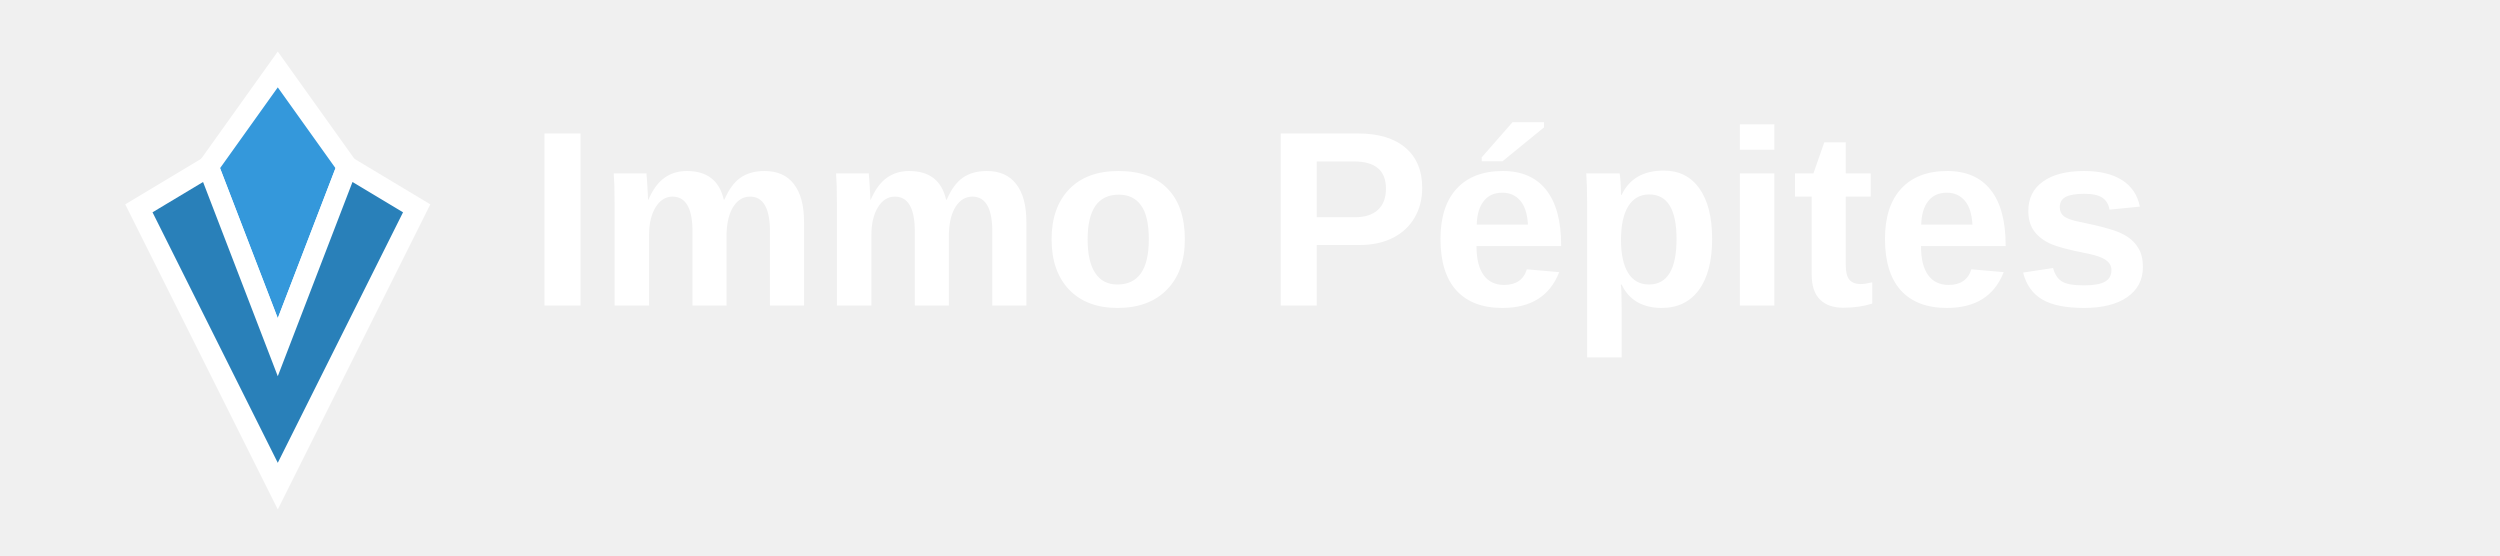
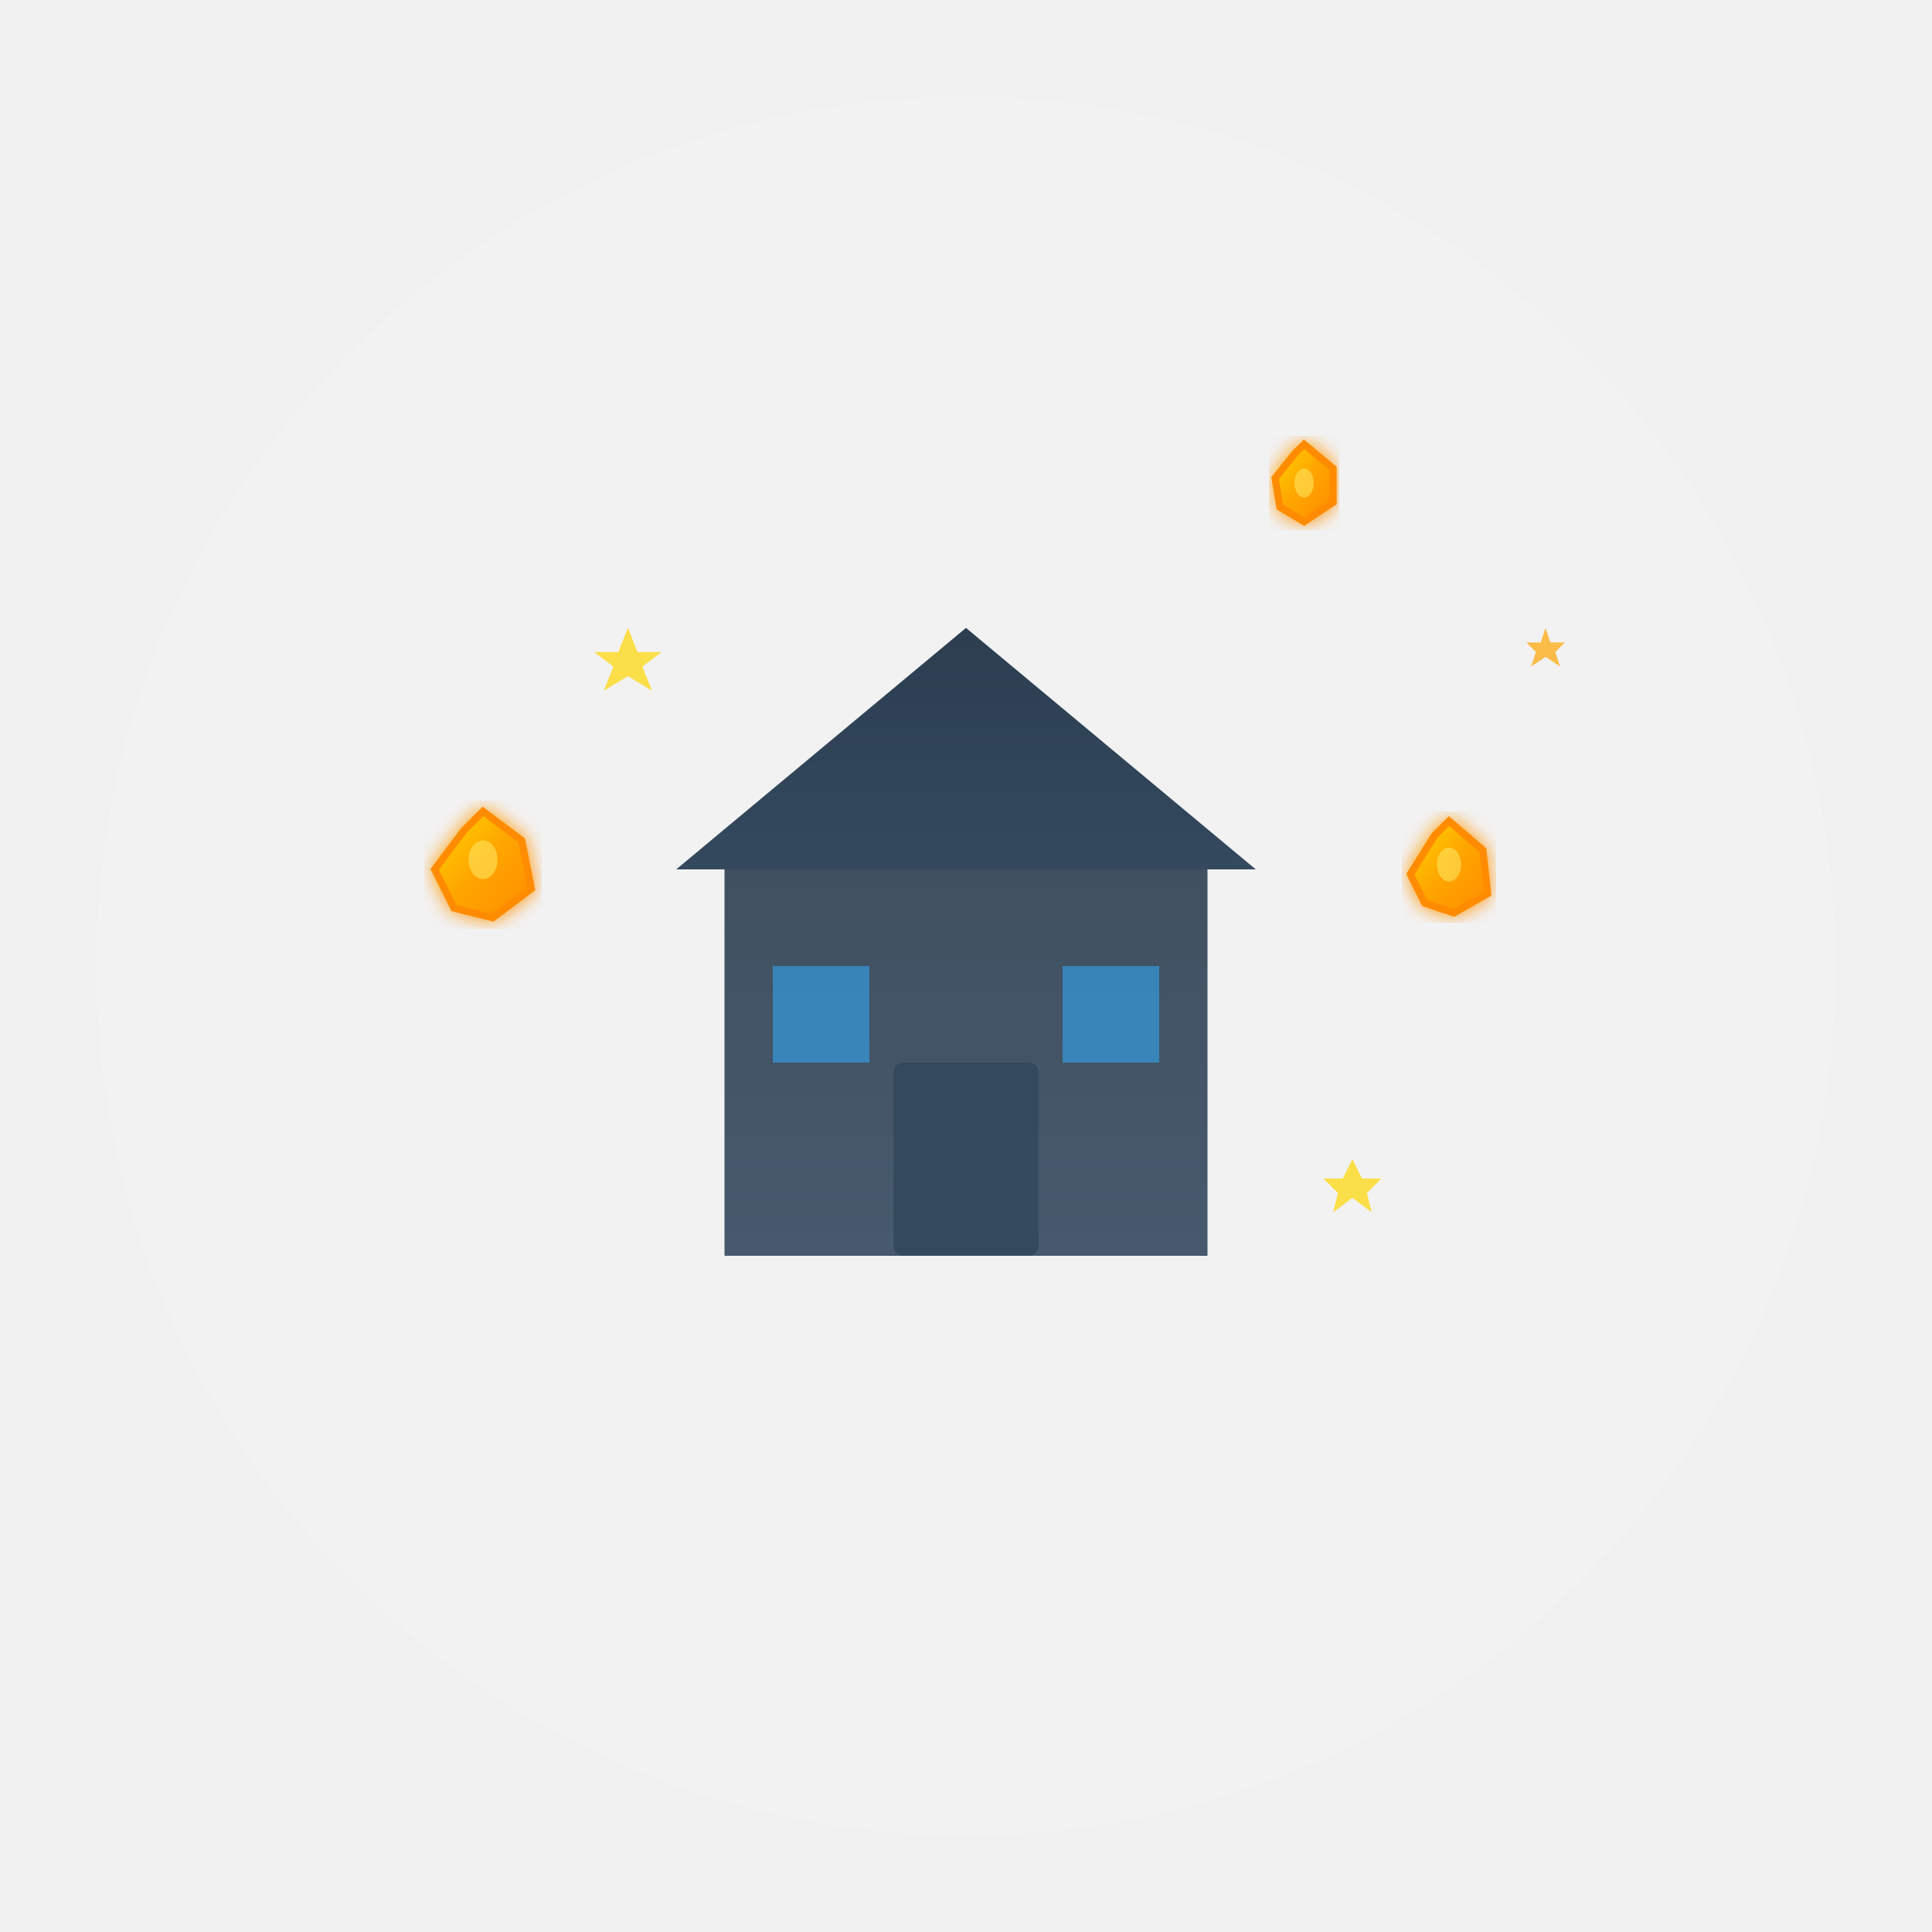
- <svg xmlns="http://www.w3.org/2000/svg" width="180" height="40" viewBox="0 0 180 40" fill="none">
-   <path d="M20 5L25 12L20 25L15 12L20 5Z" fill="#3498db" stroke="#fff" stroke-width="1.5" />
-   <path d="M20 25L25 12L30 15L20 35L10 15L15 12L20 25Z" fill="#2980b9" stroke="#fff" stroke-width="1.5" />
-   <text x="38" y="22" font-family="Arial, sans-serif" font-size="18" font-weight="bold" fill="white">
-     Immo Pépites
-   </text>
+ <svg xmlns="http://www.w3.org/2000/svg" viewBox="0 0 400 400">
+   <defs>
+     <linearGradient id="goldGradientBanner" x1="0%" y1="0%" x2="100%" y2="100%">
+       <stop offset="0%" style="stop-color: rgb(255, 215, 0); stop-opacity: 1;" />
+       <stop offset="50%" style="stop-color: rgb(255, 165, 0); stop-opacity: 1;" />
+       <stop offset="100%" style="stop-color: rgb(255, 140, 0); stop-opacity: 1;" />
+     </linearGradient>
+     <linearGradient id="houseGradientBanner" x1="0%" y1="0%" x2="0%" y2="100%">
+       <stop offset="0%" style="stop-color: rgb(44, 62, 80); stop-opacity: 1;" />
+       <stop offset="100%" style="stop-color: rgb(52, 73, 94); stop-opacity: 1;" />
+     </linearGradient>
+     <filter id="glowBanner">
+       <feGaussianBlur stdDeviation="2" result="coloredBlur" />
+       <feMerge>
+         <feMergeNode in="coloredBlur" />
+         <feMergeNode in="SourceGraphic" />
+       </feMerge>
+     </filter>
+   </defs>
+   <circle cx="200" cy="200" r="180" fill="#F8F9FA" opacity="0.3" />
+   <g transform="translate(200, 200)">
+     <path d="M -60 -20 L 0 -70 L 60 -20 Z" fill="url(#houseGradientBanner)" />
+     <rect x="-50" y="-20" width="100" height="80" fill="url(#houseGradientBanner)" opacity="0.9" />
+     <rect x="-15" y="20" width="30" height="40" fill="#34495E" rx="2" />
+     <rect x="-40" y="0" width="20" height="20" fill="#3498DB" opacity="0.7" />
+     <rect x="20" y="0" width="20" height="20" fill="#3498DB" opacity="0.7" />
+   </g>
+   <g transform="translate(100, 180)" filter="url(#glowBanner)">
+     <path d="M 0 -12 L 8 -6 L 10 4 L 2 10 L -6 8 L -10 0 L -4 -8 Z" fill="url(#goldGradientBanner)" stroke="#FF8C00" stroke-width="1.5" />
+     <ellipse cx="0" cy="-2" rx="3" ry="4" fill="#FFE55C" opacity="0.6" />
+   </g>
+   <g transform="translate(300, 180)" filter="url(#glowBanner)">
+     <path d="M 0 -10 L 7 -4 L 8 5 L 1 9 L -5 7 L -8 1 L -3 -7 Z" fill="url(#goldGradientBanner)" stroke="#FF8C00" stroke-width="1.5" />
+     <ellipse cx="0" cy="-1" rx="2.5" ry="3.5" fill="#FFE55C" opacity="0.6" />
+   </g>
+   <g transform="translate(270, 100)" filter="url(#glowBanner)">
+     <path d="M 0 -8 L 6 -3 L 6 4 L 0 8 L -5 5 L -6 -1 L -2 -6 Z" fill="url(#goldGradientBanner)" stroke="#FF8C00" stroke-width="1.5" />
+     <ellipse cx="0" cy="0" rx="2" ry="3" fill="#FFE55C" opacity="0.6" />
+   </g>
+   <g opacity="0.7">
+     <path d="M 130 130 L 132 135 L 137 135 L 133 138 L 135 143 L 130 140 L 125 143 L 127 138 L 123 135 L 128 135 Z" fill="#FFD700" />
+     <path d="M 280 240 L 282 244 L 286 244 L 283 247 L 284 251 L 280 248 L 276 251 L 277 247 L 274 244 L 278 244 Z" fill="#FFD700" />
+     <path d="M 320 130 L 321 133 L 324 133 L 322 135 L 323 138 L 320 136 L 317 138 L 318 135 L 316 133 L 319 133 Z" fill="#FFA500" />
+   </g>
</svg>
